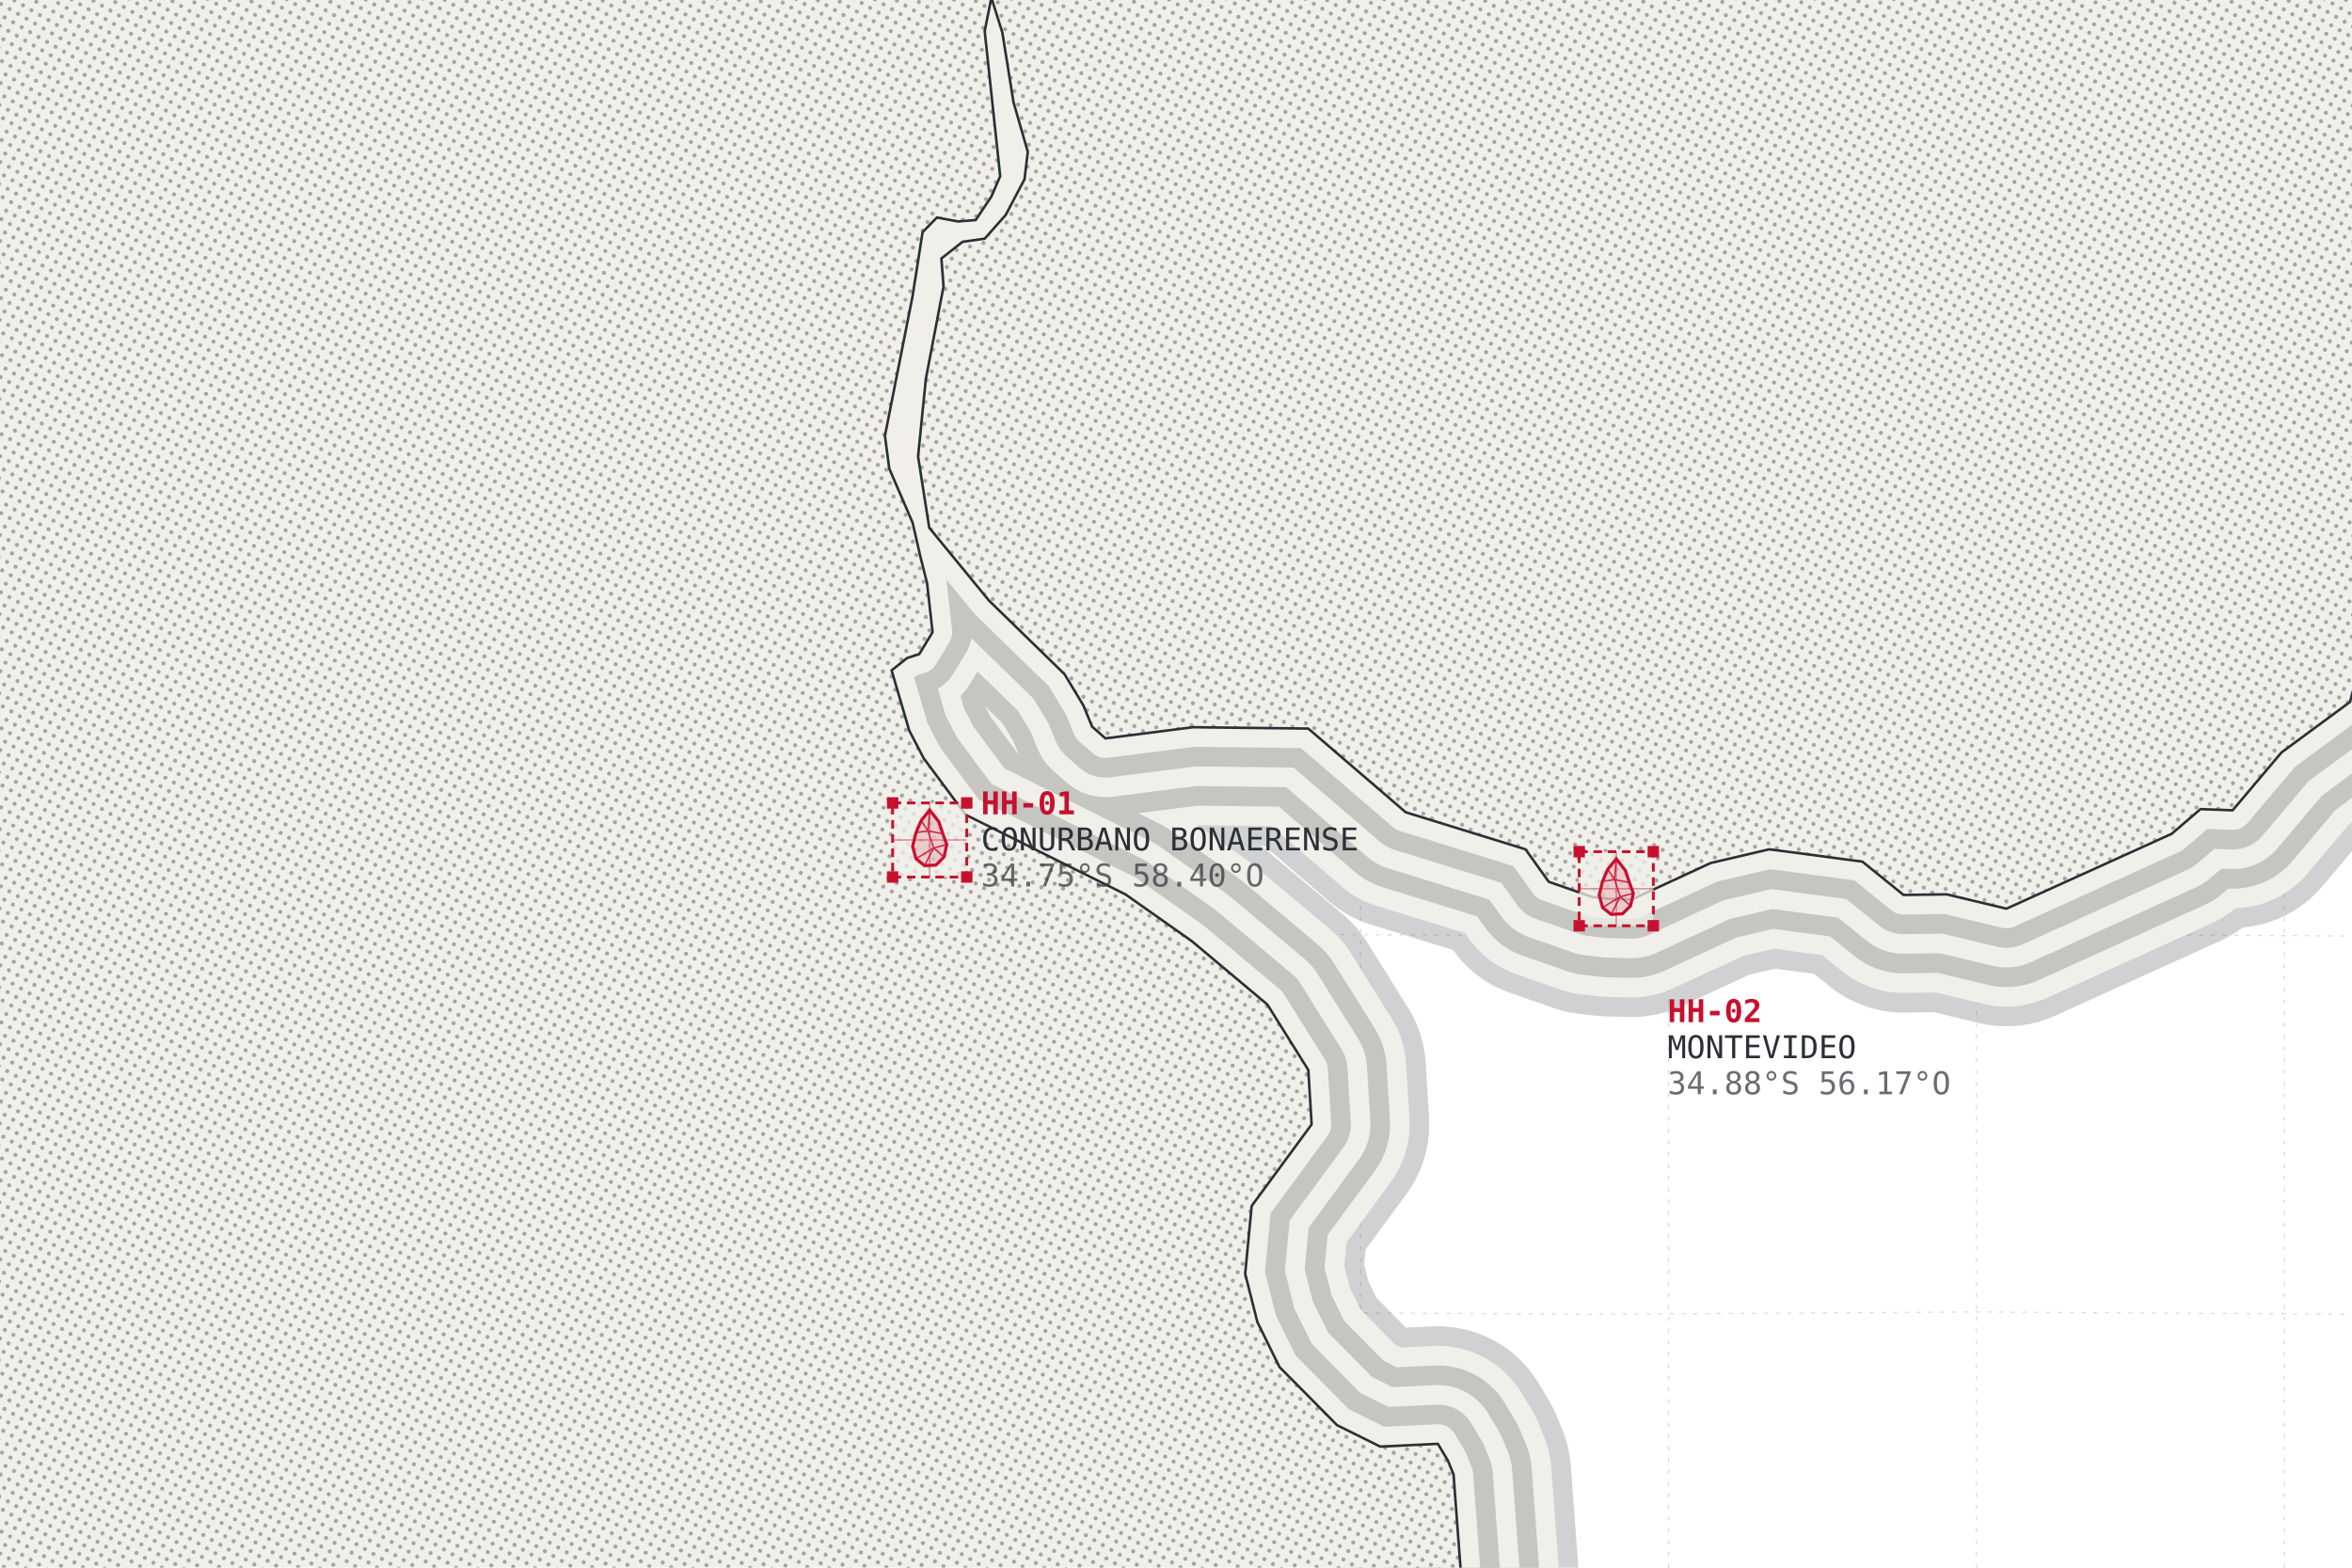
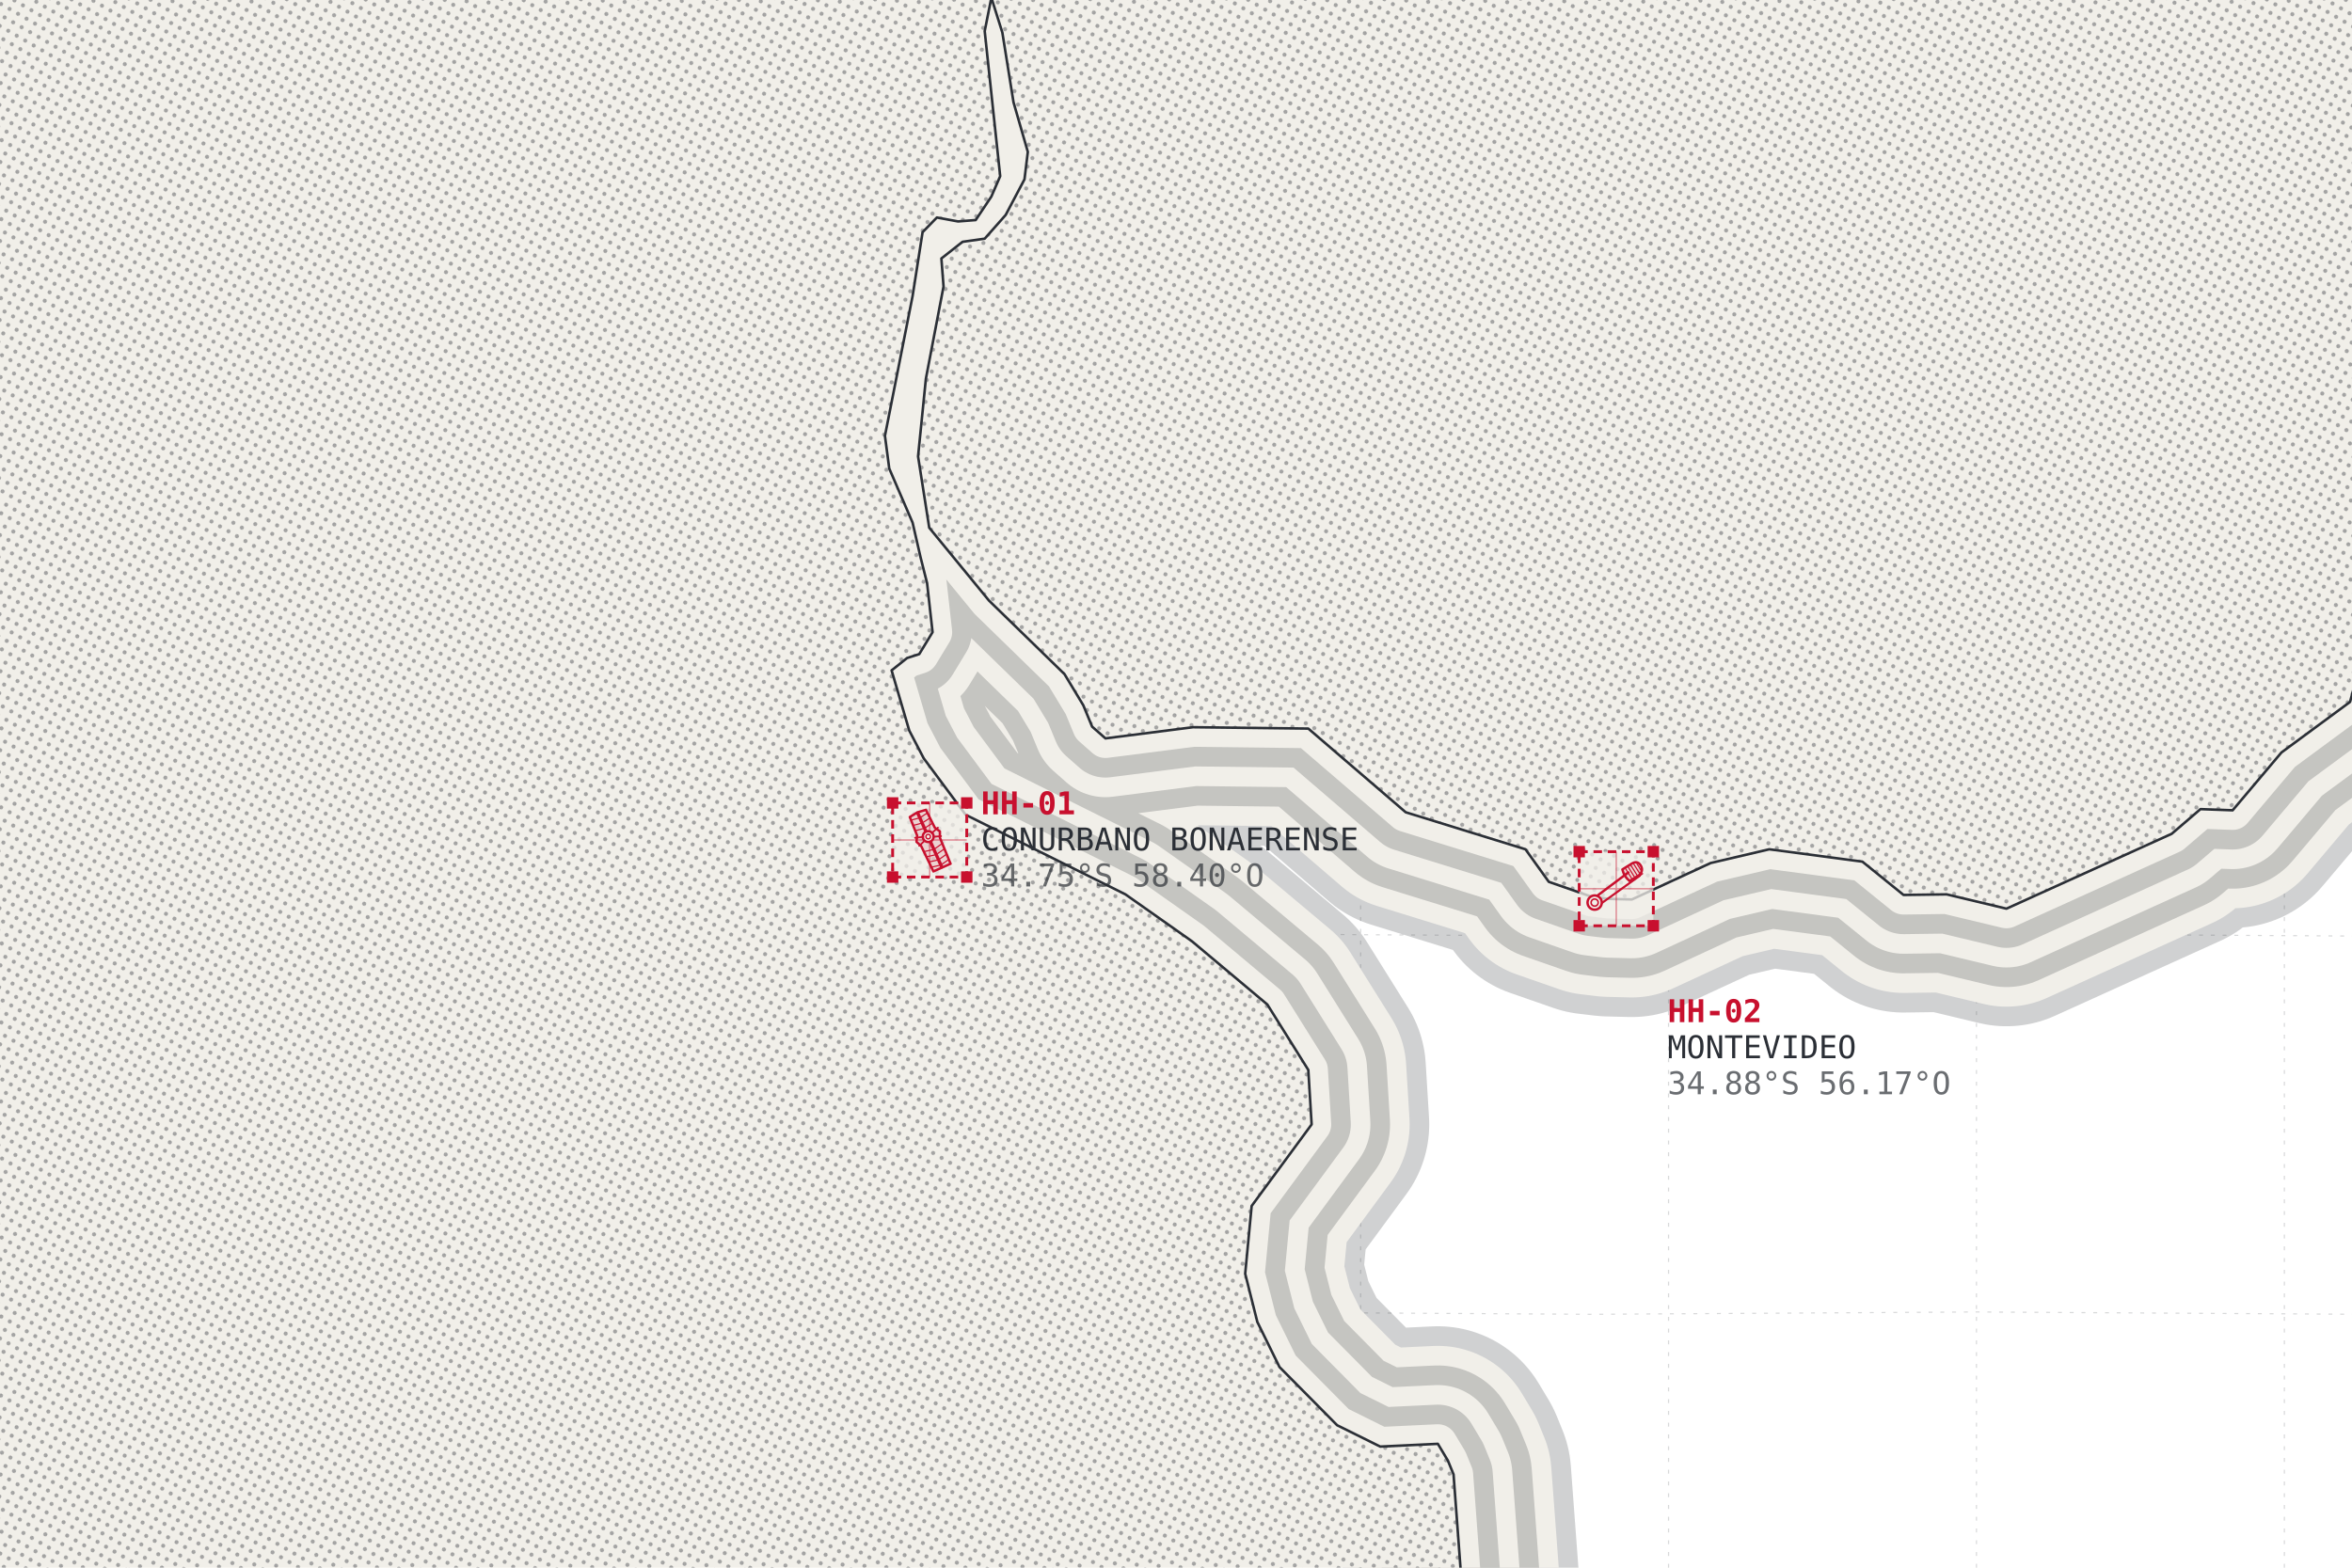
<svg xmlns="http://www.w3.org/2000/svg" viewBox="0 0 1200 800" width="1200" height="800">
  <defs>
    <pattern id="trama" width="5" height="5" patternUnits="userSpaceOnUse" patternTransform="rotate(30)">
      <circle cx="1.5" cy="1.5" r="1.05" fill="#2b2f36" fill-opacity=".38" />
    </pattern>
    <clipPath id="marco">
      <rect width="1200" height="800" />
    </clipPath>
    <path id="costa" d="M1260,240.9L1256.7,244L1248.2,257.5L1238.6,289.3L1205.8,333.2L1199,358.2L1164,384L1139.1,413.5L1122.7,412.9L1108,425.5L1023.7,463.7L993.2,456.4L971.2,456.7L950.2,439.7L902.7,433.4L872.8,440.4L832.6,459L820.7,458.7L812.3,457.7L790.2,450L778.3,433.4L717.2,414.5L667.5,371.8L608.7,371.1L564,376.8L557.2,370.8L552.7,359.9L543.1,344L504.6,306.5L474.1,269.3L468.4,232.9L472.4,193.2L481.4,146.2L480.3,131.9L491.1,123.4L502.4,121.8L513.1,109.7L522.7,91.5L524.4,77.5L517.1,52.2L511.4,16.6L505.8,-1.2L502.4,15.9L510.3,89.9L505.8,100.3L497.8,112.3L488.8,113L478,111L470.7,118.5L465.6,151.1L451.5,222.4L453.7,239.1L465.6,266.7L469.6,284.1L473,297.6L475.8,322.6L469,333.8L462.8,335.8L454.9,342.1L463.9,372.8L471.3,387L492.7,415.8L574.2,456.4L608.1,480.3L646.6,512.6L667.5,546L669.2,573.8L638.6,615.4L635.3,650L641.5,674.6L652.8,697.6L682.2,727.3L704.2,738.2L733.6,736.8L738.7,745.3L741.6,752.4L746.1,812.8L745.5,835.7L737,856.5L735,860L-60,860L-60,-60L1260,-60Z" />
  </defs>
  <g clip-path="url(#marco)">
    <path d="M65.9,860L65.9,-60M223,860L223,-60M380.1,860L380.1,-60M537.2,860L537.2,-60M694.2,860L694.2,-60M851.3,860L851.3,-60M1008.4,860L1008.4,-60M1165.5,860L1165.5,-60M-60,670.2L26.7,670.7L223,669.5L419.4,670.7L615.7,669.5L812.1,670.7L1008.4,669.5L1204.8,670.7L1260,670.4M-60,477.2L26.7,477.7L223,476.5L419.4,477.7L615.7,476.5L812.1,477.7L1008.4,476.5L1204.8,477.7L1260,477.4M-60,286.6L26.7,287.1L223,285.9L419.4,287.1L615.7,285.9L812.1,287.1L1008.4,285.9L1204.8,287.1L1260,286.8M-60,98.2L26.7,98.7L223,97.5L419.4,98.7L615.7,97.5L812.1,98.7L1008.4,97.5L1204.8,98.7L1260,98.4" fill="none" stroke="#2b2f36" stroke-opacity=".18" stroke-width=".6" stroke-dasharray="2 4" />
    <use href="#costa" fill="none" stroke="#2b2f36" stroke-opacity="0.22" stroke-width="120" stroke-linejoin="round" />
    <use href="#costa" fill="none" stroke="#f1efe9" stroke-opacity="1" stroke-width="100" stroke-linejoin="round" />
    <use href="#costa" fill="none" stroke="#2b2f36" stroke-opacity="0.22" stroke-width="80" stroke-linejoin="round" />
    <use href="#costa" fill="none" stroke="#f1efe9" stroke-opacity="1" stroke-width="60" stroke-linejoin="round" />
    <use href="#costa" fill="none" stroke="#2b2f36" stroke-opacity="0.22" stroke-width="40" stroke-linejoin="round" />
    <use href="#costa" fill="none" stroke="#f1efe9" stroke-opacity="1" stroke-width="20" stroke-linejoin="round" />
    <use href="#costa" fill="#f1efe9" />
    <use href="#costa" fill="url(#trama)" />
    <use href="#costa" fill="none" stroke="#2b2f36" stroke-width="1.3" stroke-linejoin="round" />
    <g font-family="'IBM Plex Mono', monospace" font-size="16" fill="#2b2f36">
      <g transform="translate(474.3363 428.6505) scale(1.454545)">
        <rect x="-13" y="-13" width="26" height="26" fill="#f1efe9" fill-opacity=".75" stroke="#c8102e" stroke-width="1" stroke-dasharray="3 2" />
        <path d="M0 -13V13M-13 0H13" stroke="#c8102e" stroke-width=".5" stroke-opacity=".45" />
        <path d="M-15 -15h4v4h-4zM11 -15h4v4h-4zM-15 11h4v4h-4zM11 11h4v4h-4z" fill="#c8102e" />
-         <path d="M0 -10.5L3.2 -6.4L4.6 -2.2L6 1.6L5 6L2.2 8.8L-1.8 9L-4.8 6.6L-6 2.2L-4.8 -2.6L-3 -6.8Z" fill="#c8102e" fill-opacity=".16" stroke="#c8102e" stroke-width="1.1" stroke-linejoin="miter" />
-         <path d="M0 -10.5L-0.6 -3.2L1.4 2.8L-1.8 9M-0.6 -3.2L4.6 -2.2M-0.6 -3.2L-4.8 -2.6M1.4 2.8L6 1.6M1.4 2.8L5 6M-0.6 -3.2L-3 -6.8M1.4 2.8L-4.8 6.6" fill="none" stroke="#c8102e" stroke-width=".55" stroke-opacity=".85" />
+         <g transform="rotate(-24)">
+           <path d="M-0.15 -10.6L-3.1 -10.2L-3.4 -3.2L-4.5 -1.3L-3.6 0.7L-3.3 10.6L-0.15 10.6L-0.15 0.9L-1.2 -1.3L-0.15 -3.2Z" fill="#c8102e" fill-opacity=".13" stroke="#c8102e" stroke-width=".85" stroke-linejoin="round" />
+           <path d="M0.15 -10.6L3.1 -10.2L3.4 -3.2L4.5 -1.3L3.6 0.7L3.3 10.6L0.15 10.6L0.15 0.9L1.2 -1.3L0.15 -3.2Z" fill="#c8102e" fill-opacity=".13" stroke="#c8102e" stroke-width=".85" stroke-linejoin="round" />
+           <path d="M-3.1 3L-0.6 3.5M-3.1 5L-0.6 5.5M-3.1 7L-0.6 7.5M-3.1 9L-0.6 9.5M-3 -9L-0.6 -8.6M-3.1 -7L-0.6 -6.6M-3.2 -5L-0.6 -4.6" fill="none" stroke="#c8102e" stroke-width="0.4" stroke-linecap="round" stroke-linejoin="round" />
+           <path d="M3.1 3L0.6 3.5M3.1 5L0.6 5.5M3.1 7L0.6 7.5M3.1 9L0.6 9.5M3 -9L0.6 -8.6M3.1 -7L0.6 -6.6M3.2 -5L0.6 -4.6" fill="none" stroke="#c8102e" stroke-width="0.4" stroke-linecap="round" stroke-linejoin="round" />
+           <circle cx="0" cy="-1.3" r="1.9" fill="#f1efe9" stroke="#c8102e" stroke-width=".85" />
+           <circle cx="0" cy="-1.3" r=".8" fill="none" stroke="#c8102e" stroke-width=".5" />
+           <path d="M-4.4 -2.8L-1.6 -1.9M4.4 -2.8L1.6 -1.9M-4.2 0.4L-1.7 -0.5M4.2 0.4L1.7 -0.5" fill="none" stroke="#c8102e" stroke-width="0.6" stroke-linecap="round" stroke-linejoin="round" />
+         </g>
      </g>
      <text x="500.518" y="415.56" font-weight="600" fill="#c8102e">HH-01</text>
      <text x="500.518" y="433.96">CONURBANO BONAERENSE</text>
      <text x="500.518" y="452.36" fill-opacity=".7">34.75°S 58.40°O</text>
    </g>
    <g font-family="'IBM Plex Mono', monospace" font-size="16" fill="#2b2f36">
      <g transform="translate(824.6239 453.5231) scale(1.454545)">
        <rect x="-13" y="-13" width="26" height="26" fill="#f1efe9" fill-opacity=".75" stroke="#c8102e" stroke-width="1" stroke-dasharray="3 2" />
        <path d="M0 -13V13M-13 0H13" stroke="#c8102e" stroke-width=".5" stroke-opacity=".45" />
        <path d="M-15 -15h4v4h-4zM11 -15h4v4h-4zM-15 11h4v4h-4zM11 11h4v4h-4z" fill="#c8102e" />
-         <path d="M0 -10.5L3.2 -6.4L4.6 -2.2L6 1.6L5 6L2.2 8.8L-1.8 9L-4.8 6.6L-6 2.2L-4.8 -2.6L-3 -6.8Z" fill="#c8102e" fill-opacity=".16" stroke="#c8102e" stroke-width="1.1" stroke-linejoin="miter" />
-         <path d="M0 -10.5L-0.6 -3.2L1.4 2.8L-1.8 9M-0.6 -3.2L4.6 -2.2M-0.6 -3.2L-4.8 -2.6M1.4 2.8L6 1.6M1.4 2.8L5 6M-0.6 -3.2L-3 -6.8M1.4 2.8L-4.8 6.6" fill="none" stroke="#c8102e" stroke-width=".55" stroke-opacity=".85" />
+         <g transform="rotate(-32)">
+           <path d="M-7.6 -1.4L6.6 -2.6" fill="none" stroke="#c8102e" stroke-width="0.85" stroke-linecap="round" stroke-linejoin="round" />
+           <path d="M-7.4 1.6L9.4 0.5" fill="none" stroke="#c8102e" stroke-width="0.75" stroke-linecap="round" stroke-linejoin="round" />
+           <path d="M8.6 0.55L10.6 0.4" fill="none" stroke="#c8102e" stroke-width="0.5" stroke-linecap="round" stroke-linejoin="round" />
+           <circle cx="-9" cy="0.1" r="2.5" fill="#f1efe9" stroke="#c8102e" stroke-width=".85" />
+           <circle cx="-9" cy="0.1" r="1.25" fill="none" stroke="#c8102e" stroke-width=".55" />
+           <path d="M5.4 -4.6H9.2Q11.6 -4.6 11.6 -2.4Q11.6 -0.3 9.4 0.2L5.4 0.2Q4.6 -2.2 5.4 -4.6Z" fill="#c8102e" fill-opacity=".13" stroke="#c8102e" stroke-width=".85" stroke-linejoin="round" />
+           <path d="M6.5 -4.2V-0.3M7.6 -4.4V-0.1M8.7 -4.4V0M9.8 -4.2V-0.1M10.8 -3.6V-0.8" fill="none" stroke="#c8102e" stroke-width="0.4" stroke-linecap="round" stroke-linejoin="round" />
+         </g>
      </g>
      <text x="850.806" y="521.596" font-weight="600" fill="#c8102e">HH-02</text>
      <text x="850.806" y="539.996">MONTEVIDEO</text>
      <text x="850.806" y="558.396" fill-opacity=".7">34.88°S 56.17°O</text>
    </g>
  </g>
</svg>
